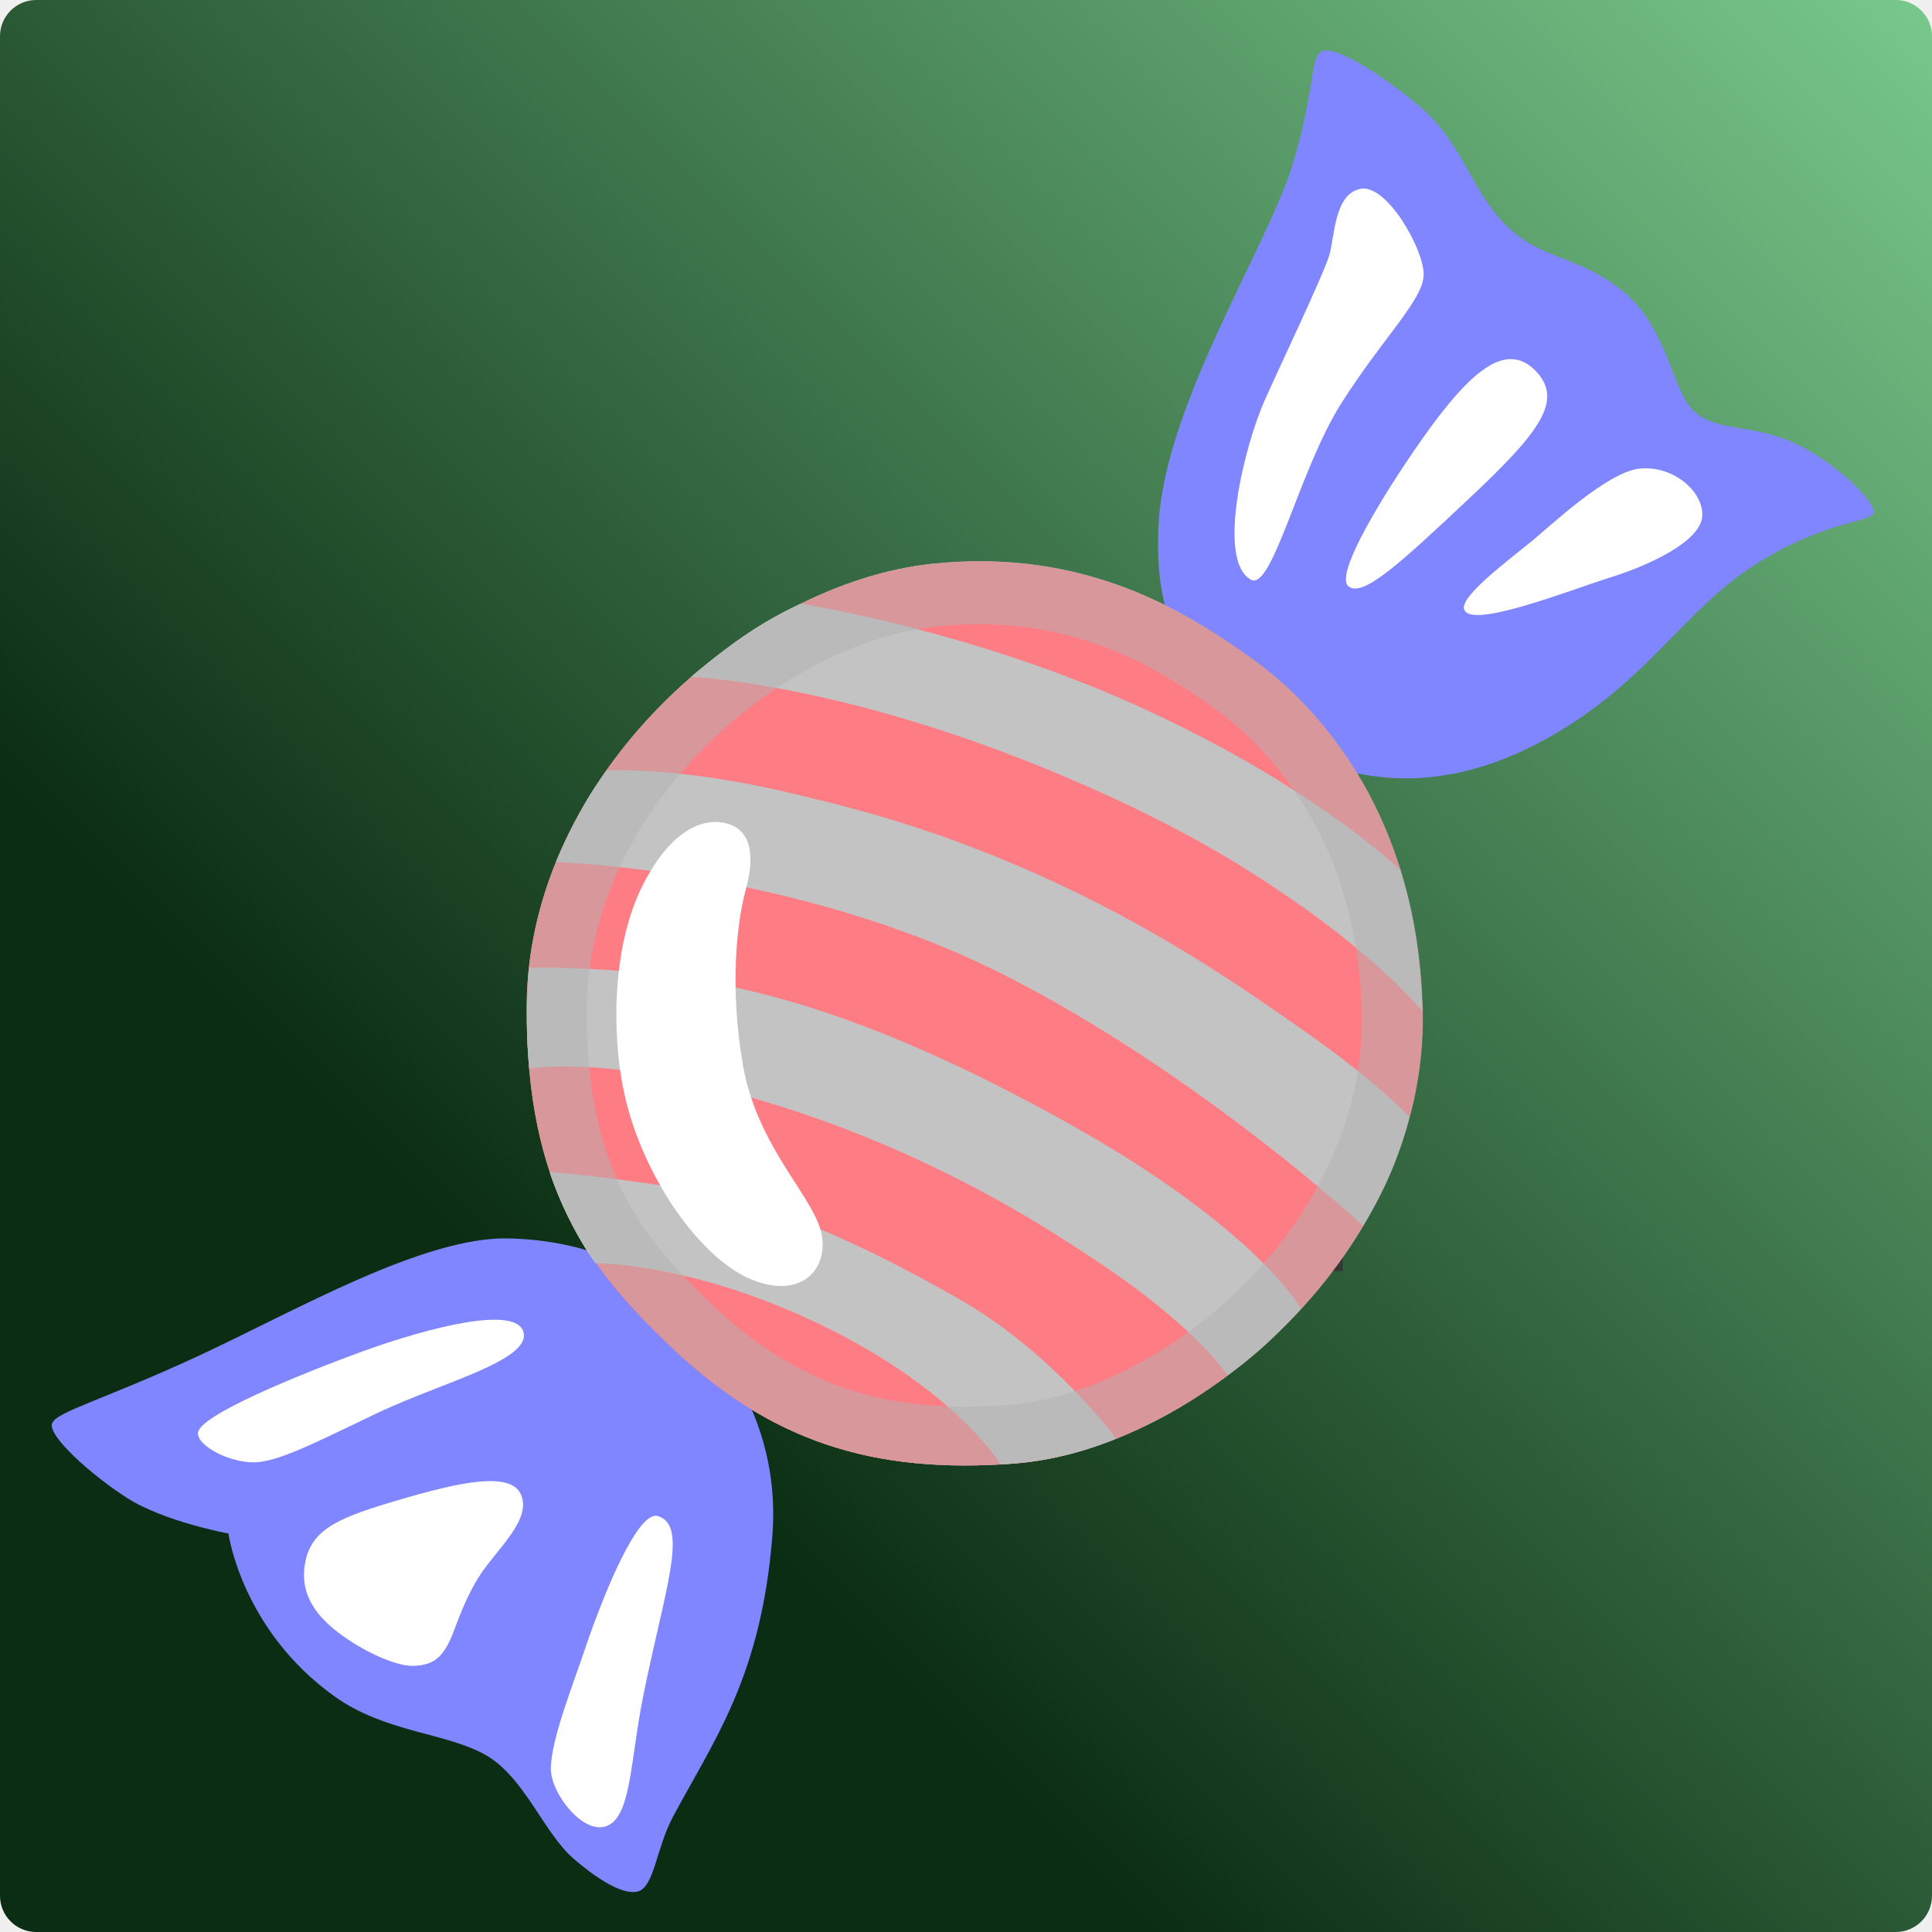
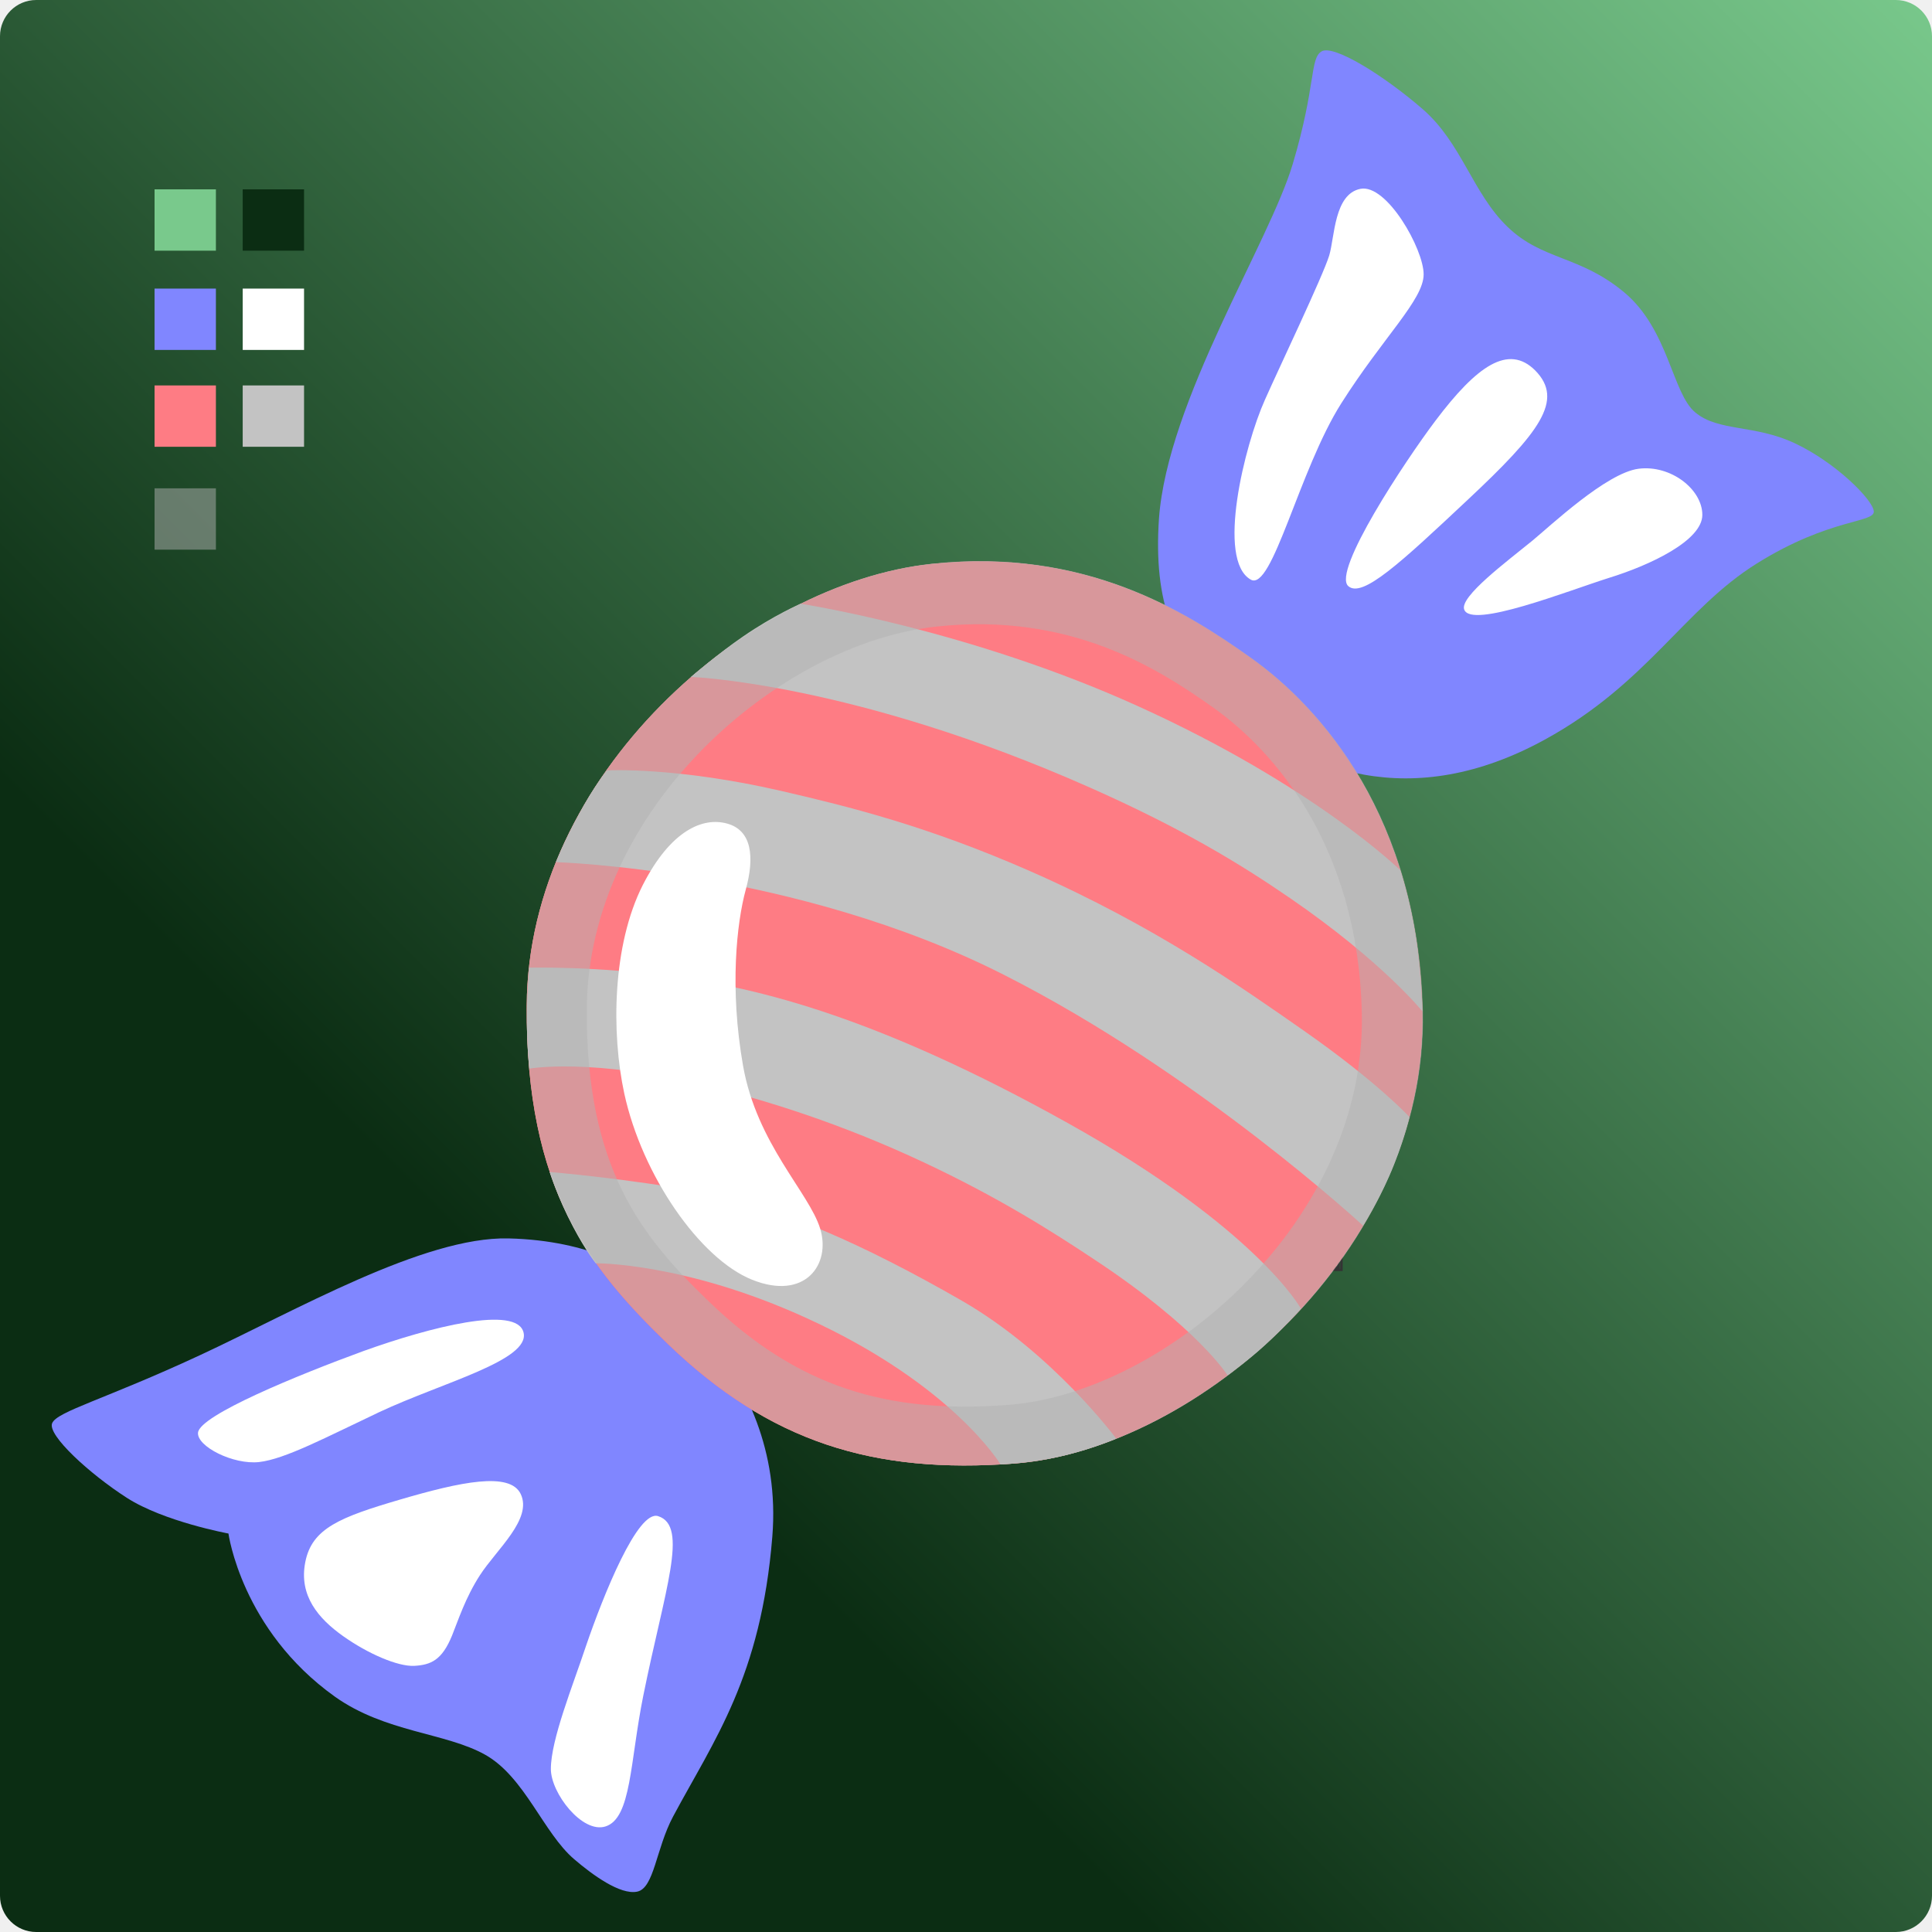
<svg xmlns="http://www.w3.org/2000/svg" x="0px" y="0px" viewBox="0 0 800 800" style="enable-background:new 0 0 800 800;" xml:space="preserve">
  <style type="text/css">
		/*.st0 is background, which is a gradient*/
		.st1{fill:#8086FF;} /*wrapper ends*/
		.st2{fill:#FFFFFF;} /*highlights*/
		.st3{fill:#FE7C84;} /*wrapper body*/
		.st4{fill:#C3C3C3;} /* stripes */
		.st5{opacity:0.5;fill:#B2B2B2;}
		.st6{fill:none;}
		.st7{font-family:'Impact'; opacity: 1; -webkit-text-stroke: 2px white; fill: #FE7C84; stroke: #343434;} /*make fill = wrapper body, stroke = stripes*/
		.st8{font-size:30px;}
		.st3bg{fill:#C3C3C3;} /*wrapper body*/

		.fade-in-path{
			opacity: 100%;
			transition: 0.5s;
		}

		.fade-in-path:hover{
			opacity: 20%;
			transition: opacity 1s;
		}
		.fade-in-path:active{
			opacity: 20%;
			transition: opacity 1s;
		}

		@keyframes opacity{
		  15% {opacity: 1}
		  35% {opacity: 1}
		  65% {opacity: 0}
		}

		.floating{
			animation-name: floating;
			animation-duration: 3s;
			animation-iteration-count: infinite;
			animation-timing-function: ease-in-out;
			margin-left: 30px;
			margin-top: 5px;
		}

		@keyframes floating{
			0%{transform:translate(0,0px);}
			50%{transform:translate(0,15px);}
			100%{transform:translate(0,-0px);}
		}

		.floatingdelay{
			animation-name: floatingdelay;
			animation-delay: 0.5s;
			animation-duration: 3s;
			animation-iteration-count: infinite;
			animation-timing-function: ease-in-out;
		}

		@keyframes floatingdelay{
			0%{transform:translate(0,0px);}
			50%{transform:translate(0,30px);}
			100%{transform:translate(0,-0px);}
		}
	</style>
  <rect class="st0" fill="url(#darkGradient)" stroke="url(#largeGradient)" rx="15" width="800" height="800" />
  <rect x="340.6" y="351" class="st6" width="211" height="147" />
  <g class="floating">
    <path id="st3bg" class="st3bg" d="M276.6,556.6c42,40.4,84.9,53.9,143.6,49.4c75.4-5.9,171-88.2,168.8-187.3    c-1.8-80-41.9-125.6-71.1-146.3c-26.9-19.1-68.6-45.6-132-38.9c-76.1,8-167.2,87.2-167.8,182.8C217.6,492.7,244.4,525.5,276.6,556.6    z" />
    <g class="floatingdelay" style="opacity: 1;">
      <text transform="matrix(1 0 0 1 340.6391 363.6001)">
        <tspan x="0" y="-20.2" class="st7 st8">Sweet smelling</tspan>
        <tspan x="0" y="20" class="st7 st8">Oozing</tspan>
        <tspan x="0" y="63.2" class="st7 st8">Gummies</tspan>
        <tspan x="0" y="100" class="st7 st8" style="font-size: 18px;">NFT ID: 12345</tspan>
        <tspan x="0" y="120" class="st7 st8" style="font-size: 18px;">DAOs Registered: 0</tspan>
        <tspan x="0" y="140" class="st7 st8" style="font-size: 14px; fill: none;">[ 11100001 11100001 11100001 ]</tspan>
        <tspan x="0" y="160" class="st7 st8" style="font-size: 14px; fill: none;">[ 11100001 11100001 11100001 ]</tspan>
      </text>
    </g>
    <g class="floatingdelay" style="opacity: 0;">
      <text transform="matrix(1 0 0 1 340.6391 363.6001)">
        <tspan x="20" y="150" class="st7" style="font-size: 250px;">?</tspan>
      </text>
    </g>
    <path id="st1" class="st1" d="M94.6,635c0,0-26.7-4.9-42.1-14.8s-33-26-30.9-30.9s21.7-9.8,61.1-28.1s92.7-49.2,127.8-48.4    s52.7,14.1,52.7,14.1s62.4,37.8,56.6,109.4c-4.7,58.1-24.1,84.1-41.1,115.9c-7.1,13.3-7.8,29.7-14.9,31.1c-7,1.4-18.4-6.9-26-13.4    c-12.8-10.9-20.5-34.1-36.9-43.3s-41.4-9.2-62.3-24.1C100,674.9,94.6,635,94.6,635z" />
    <path id="st2" class="st2" d="M82,593.2c-0.6,5.7,14.6,13.4,25.3,12.2s27.8-10.3,49.8-20.7c26-12.2,62.4-21.4,59.7-32.9    s-38.6-2.3-66.2,7.6C123,569.5,82.8,586,82,593.2z M215.6,618.6c-4.5-9.3-24.9-5-49.8,2.3s-36.7,11.9-39.4,26    c-2.7,13.8,5.4,23.3,15.7,30.6s22.6,12.6,29.4,12.3c6.9-0.4,11.5-2.3,15.7-12.6c2.5-6.2,5.5-15.6,11.5-24.9    C205.6,641.6,220.6,629,215.6,618.6L215.6,618.6z M228.1,732.5c0,10,13,26.8,22.6,23.8c10.8-3.4,10.1-26.7,15.7-54.3    c8.8-43.6,18.9-70.2,6.1-74.2c-8.4-2.7-22.6,32.5-29.9,53.9C237.3,697.7,228.1,720.3,228.1,732.5L228.1,732.5z" />
    <path class="st1" d="M506.8,290.1c32.3,30.3,78.2,46.1,132.8,16.2c42.6-23.3,57.6-54.1,87.9-73c30.3-18.9,48.8-16.7,48.4-21.6    c-0.4-4.8-15.8-20.2-32.6-28.1c-16.7-7.9-31.7-4.8-41.3-12.8c-9.6-7.9-11-34.3-29.4-49.7s-33.9-13.2-48.4-27.2S605.3,59.2,589,45.1    s-36.9-26.8-41.8-23.8s-2.2,14.1-11.9,46.6c-9.7,32.6-51.9,98.1-55.4,146.9C477.6,249.2,485.8,270.3,506.8,290.1z" />
    <path class="st2" d="M517.9,240c8.9,5.1,20-45.4,37.5-73s34.1-42.9,34.1-53.4S574.2,76,563.3,78.2s-10.6,19.9-12.9,27.6    c-2.7,8.7-20.8,46.6-26.6,59.7C515.3,184.4,503.6,231.9,517.9,240L517.9,240z M558.3,242.7c5.8,5.1,21.7-9.7,49.3-35.6    c30-28.1,40.2-41.4,28.1-53.7c-11.1-11.1-24.2-1.9-41.3,20.8C581.8,190.9,551.5,236.7,558.3,242.7z M606.3,252.4    c2.9,8.1,42.8-7.7,59.9-13.1c17.2-5.3,38.7-15.5,38.7-26.1s-13.1-20.8-26.4-19.1c-13.3,1.7-36.7,23.8-44,29.8    C624.1,232.4,604.3,247.1,606.3,252.4L606.3,252.4z" />
    <g class="fade-in-path">
      <path id="st3" class="st3" d="M276.6,556.6c42,40.4,84.9,53.9,143.6,49.4c75.4-5.9,171-88.2,168.8-187.3    c-1.8-80-41.9-125.6-71.1-146.3c-26.9-19.1-68.6-45.6-132-38.9c-76.1,8-167.2,87.2-167.8,182.8C217.6,492.7,244.4,525.5,276.6,556.6    z" />
      <path id="st4" class="st4" d="M334,545.8c60.6,27.6,80.3,60.6,80.3,60.6s12.4-0.6,23.8-3.1c13.4-2.9,24.1-7.6,24.1-7.6    s-26.1-35.3-63.9-57.1c-41.1-23.6-75.8-38.8-106.8-44.7s-63.9-8.6-63.9-8.6s3.2,10.4,9.8,22.9c5.2,9.9,9.3,14.9,9.3,14.9    S283.5,522.7,334,545.8L334,545.8z M219.2,442.5c0,0,25.6-4.7,74.4,7.3c23.6,5.8,54.6,15.4,88.9,31.5c30.7,14.4,52.7,28.3,70.9,40.4    c42.8,28.3,54.9,47.8,54.9,47.8s8.8-6.3,15.8-12.8c7-6.4,14.6-14.8,14.6-14.8s-18.1-33.1-96.6-76.9s-127.6-55.6-161.2-60.3    c-33.6-4.8-61.8-4-61.8-4s-1,11.2-0.9,20.8C218.1,433.5,219.2,442.5,219.2,442.5L219.2,442.5z M230.2,357c0,0,99.1,2.8,185.6,46.7    c80.5,40.8,148.6,103.8,148.6,103.8s5.7-8.8,10.8-20.4c5.8-13.2,8.4-24.6,8.4-24.6s-13.1-14.3-43.4-35.5    c-25.5-17.8-61.6-43.4-113.7-66.3c-42.6-18.7-75-26.7-102.6-33.1c-44.1-10.2-72.6-8.6-72.6-8.6s-5.6,6.9-11.7,18.4    C233.5,348.5,230.2,357,230.2,357L230.2,357z M286.1,280.3c0,0,67.4,2.4,165.2,45.8c37.9,16.8,62.1,31.5,82.9,45.8    c38.3,26.3,54.8,46.9,54.8,46.9s-0.6-17.4-2.8-31.2c-2.4-15.3-6.4-27.3-6.4-27.3s-35.5-34.8-108.6-67.9    C401.1,260.6,331.5,250,331.5,250s-11,4.7-23.9,13.6C297.8,270.3,286.1,280.3,286.1,280.3L286.1,280.3z" />
    </g>
    <path class="st2" d="M258.5,452.8c7.4,34,31.3,68.4,52.9,77.1c21.9,8.8,32.8-6.3,28.2-21.2c-4.6-14.9-26.2-35.1-31.9-67.3    s-2.6-59.5,1.1-73s2.6-24.6-7.8-27.4c-9.9-2.7-23.2,2.7-34.8,25.4C253.5,391.4,253.1,427.8,258.5,452.8L258.5,452.8z" />
    <path id="st5" class="st5" d="M386,233.4c-76.1,8-167.2,87.2-167.8,182.8c-0.5,76.4,26.3,109.3,58.6,140.4    c42,40.4,84.9,53.9,143.6,49.4c75.4-5.9,171-88.2,168.8-187.3c-1.8-80-41.9-125.6-71.1-146.3C491.1,253.2,449.4,226.7,386,233.4    L386,233.4z M502.4,293c25.3,18,60,57.4,61.5,126.6c1.9,85.8-80.8,156.9-146.1,162.1c-50.8,4-87.9-7.7-124.2-42.7    c-27.9-26.9-51.1-55.3-50.6-121.4c0.5-82.7,79.4-151.3,145.2-158.2C443.1,253.6,479.1,276.5,502.4,293L502.4,293z" />
  </g>
+   <rect x="64" y="78.4" style="fill:#79c98c;" width="25.4" height="25.4" />
+   <rect x="100.5" y="78.4" style="fill:#0b2d13;" width="25.4" height="25.4" />
+   <rect x="64" y="119.5" class="st1" width="25.4" height="25.4" />
+   <rect x="100.5" y="119.5" class="st2" width="25.4" height="25.4" />
+   <rect x="64" y="159.6" class="st3" width="25.4" height="25.4" />
+   <rect x="100.5" y="159.6" class="st4" width="25.4" height="25.4" />
+   <rect x="64" y="202.2" class="st5" width="25.4" height="25.4" />
  <defs>
    <linearGradient id="darkGradient" x1="30%" y1="70%">
      <stop offset="0%" stop-color="#0b2d13">
        <animate attributeName="stop-color" values="#0b2d13; #79c98c;" dur="1.5s" repeatCount="1" fill="freeze" />
      </stop>
      <stop offset="100%" stop-color="#79c98c">
        <animate attributeName="stop-color" values="#79c98c; #0b2d13" dur="3s" fill="freeze" />
      </stop>
    </linearGradient>
  </defs>
</svg>
